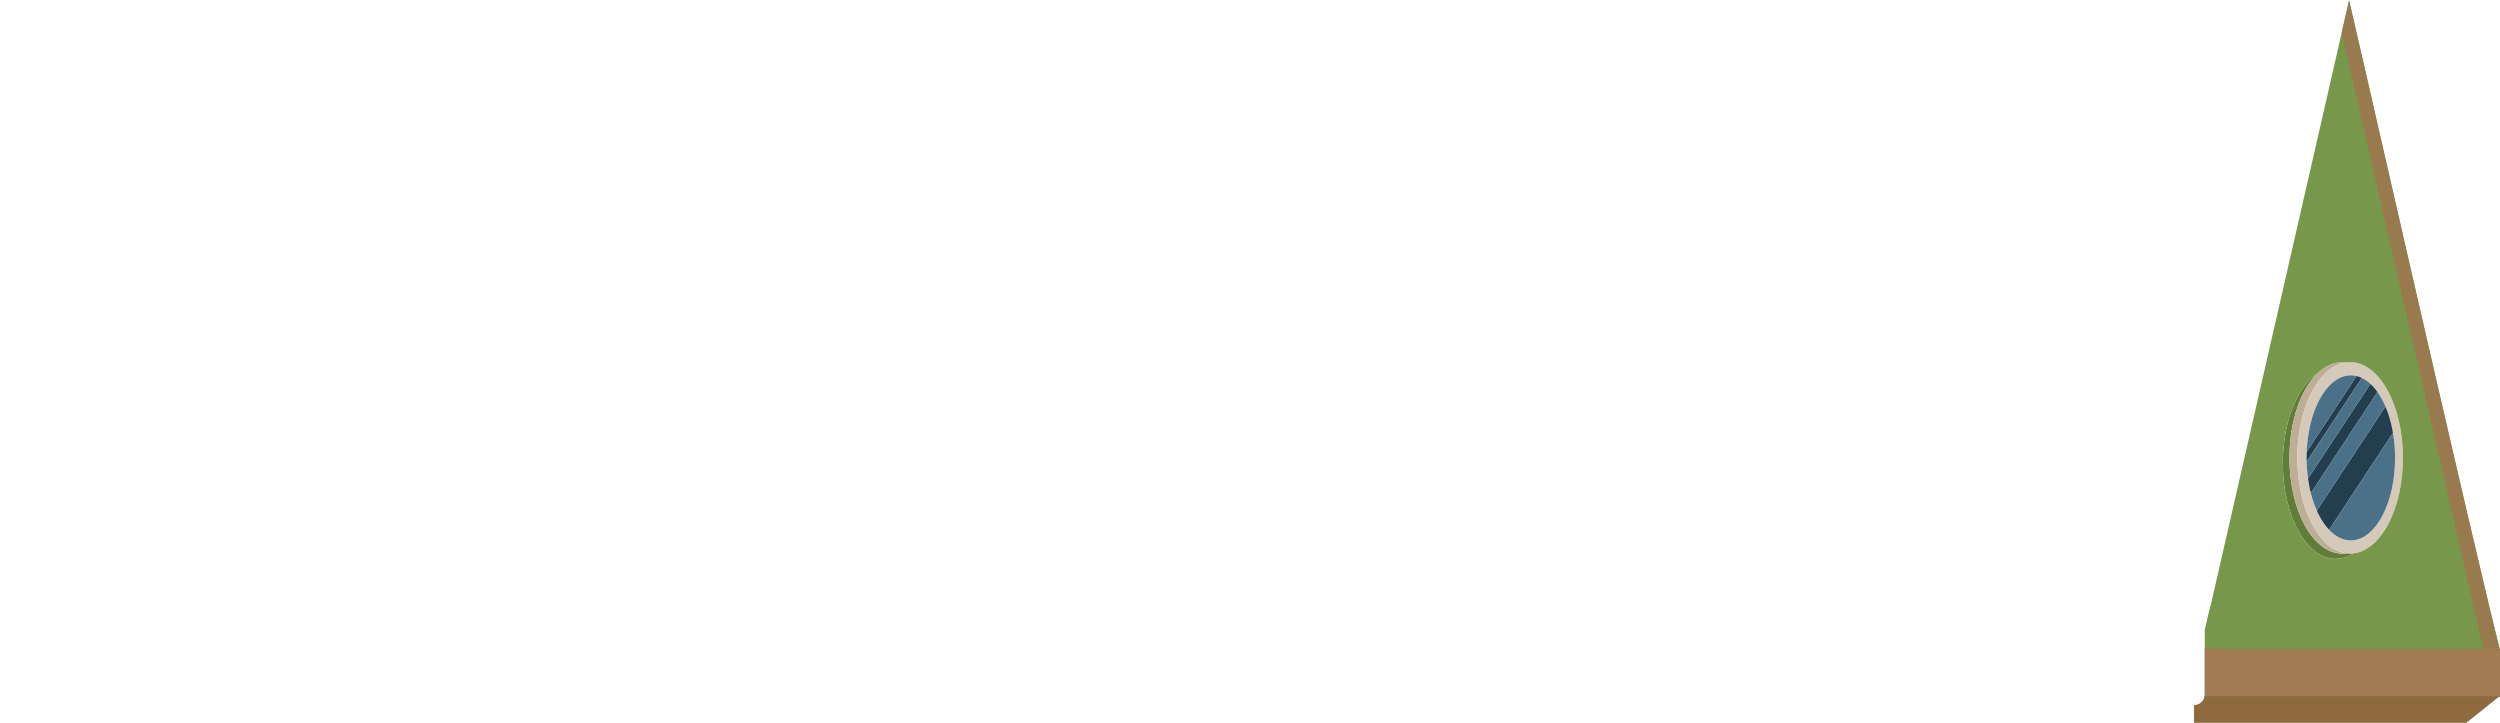
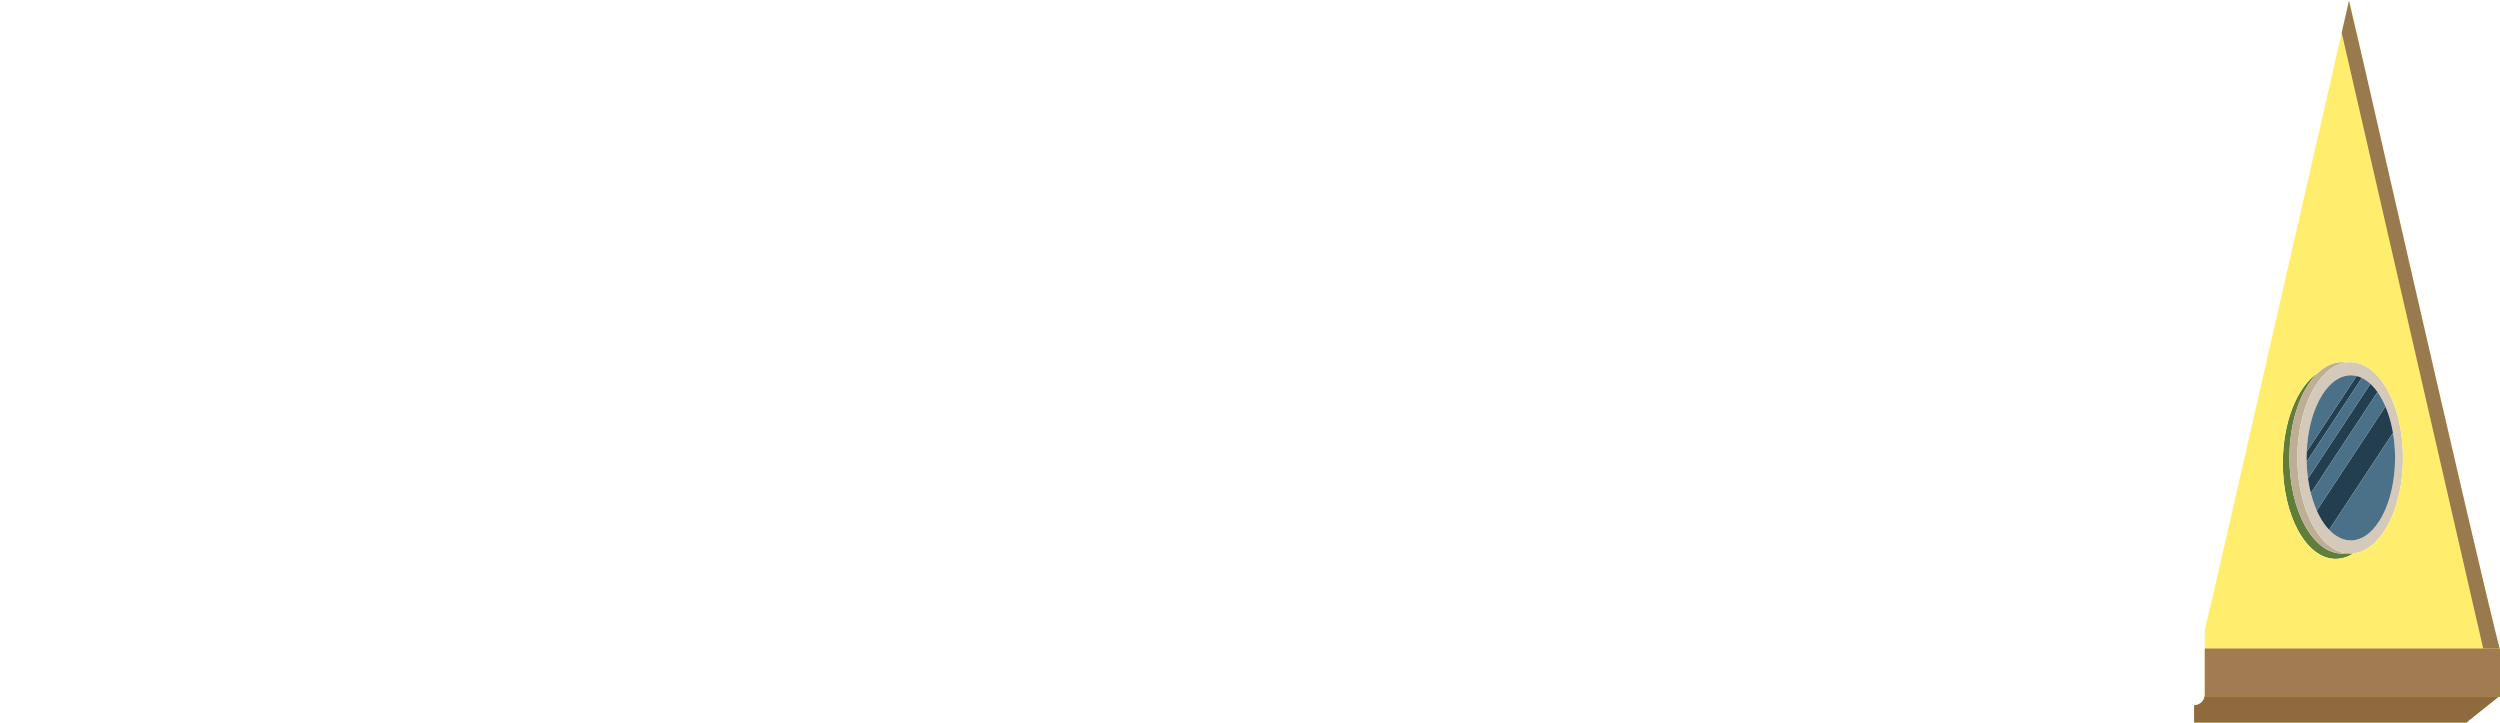
<svg xmlns="http://www.w3.org/2000/svg" viewBox="0 0 1893.288 547.248" style="width: 41%">
  <g class="window">
    <path d="M3601.405,1443.296c-15.399,10.085-26.404,36.816-26.404,68.205h0c0,40.04,17.908,72.5,39.999,72.5a24.521,24.521,0,0,0,13.325-4.12,50.933,50.933,0,0,0-8.323.12c-22.092,0-40.001-32.46-40.001-72.5h0c0-27.874,8.678-52.071,21.405-64.205" transform="translate(-1846.182 -1160.752)" style="fill:#607d39" />
    <path d="M3620.001,1435.001c-6.714,0-13.042,2.998-18.596,8.295h0c-12.727,12.134-21.405,36.331-21.405,64.205h0c0,40.04,17.909,72.5,40.001,72.5a22.611,22.611,0,0,0,2.999-.201c-20.692-2.779-37-34.088-37-72.299h0c0-38.214,16.308-69.52,37-72.298a22.449,22.449,0,0,0-2.999-.202" transform="translate(-1846.182 -1160.752)" style="fill:#bfae96" />
    <path d="M3624.35,1445.127l.099-.011.01-.001.089-.01.013-.001.086-.009.023-.003.077-.007.1-.01.012-.001.087-.008.018-.002.081-.006.025-.003.074-.005.032-.003.069-.005.039-.002.066-.005.038-.001.064-.003.042-.004.062-.003.045-.002.057-.003.055-.002.045-.003.062-.002.045-.002.06-.002.044-.001.058-.002.05-.001.054-.001.051-.001.058-.001.046-.001h.082l.022-.001H3626.5a19.205,19.205,0,0,1,8.338,1.951h0l.002-.003c.11.054.219.109.329.164h0a24.914,24.914,0,0,1,3.736,2.312h0q.588.437,1.15.904h0c4.304,3.557,8.133,8.759,11.255,15.176h0q.194.394.38.792h0c4.247,9.03,7.123,20.365,8.014,32.867h0q.293,4.028.296,8.074v.261h0v.002h0c0,33.775-14.363,61.294-32.314,62.46-.281.019-.565.031-.849.036-.113.002-.224.003-.338.003h-.127l-.036-.001-.095-.001h-.036l-.111-.002-.016-.001c-.092-.002-.184-.005-.275-.008h-.003c-11.933-.456-22.332-12.548-28.07-30.444q-.548-1.705-1.024-3.433a100.327,100.327,0,0,1-2.643-12.924l-.003.005q-.197-1.425-.354-2.855a115.402,115.402,0,0,1-.707-12.835h0c0-32.989,13.695-60.004,31.057-62.336l.001-0c.065-.009.129-.017.194-.025l.011-.001.086-.01m1.65-10.126a22.488,22.488,0,0,0-3.0.202h0c-20.692,2.778-37,34.085-37,72.298h0c0,38.212,16.308,69.52,37,72.299a22.512,22.512,0,0,0,5.324.08c21.009-2.184,37.675-33.755,37.675-72.379h0c0-40.042-17.909-72.5-39.999-72.5" transform="translate(-1846.182 -1160.752)" style="fill:#d5caba" />
    <path d="M3626.241,1569.997l.095.001-.095-.001m.597-.001c-.113.002-.224.003-.338.003h0c.114,0,.225-.001.338-.003m-.744-.001.111.002-.111-.002m-.291-.009c.091.003.183.006.275.008-.092-.002-.184-.005-.275-.008m34.197-62.488h0c0,33.779-14.365,61.296-32.314,62.462,17.951-1.166,32.314-28.685,32.314-62.46h0v-.002m-8.311-41.202q.529,1.126,1.008,2.273h0l-51.959,78.879a81.259,81.259,0,0,1-3.009-7.907c5.738,17.896,16.137,29.988,28.07,30.444-5.707-.219-11.061-3.117-15.73-8.027h0l48.359-73.409q.889,5.277,1.275,10.614c-.892-12.502-3.768-23.837-8.014-32.867m-11.635-15.968q.649.541,1.265,1.121h0l-47.257,71.736a100.327,100.327,0,0,0,2.643,12.924c-.17-.618-.332-1.235-.486-1.859h0l50.469-76.619a58.904,58.904,0,0,1,4.621,7.873c-3.122-6.417-6.951-11.619-11.255-15.176m-4.886-3.216a26.337,26.337,0,0,1,3.736,2.312,24.914,24.914,0,0,0-3.736-2.312m-10.916-1.974c-.065.008-.129.016-.194.025.065-.009.129-.017.194-.025m.097-.012-.086.01.086-.01m2.15-.127a18.557,18.557,0,0,1,4.349.539h0l-37.75,57.32h0c1.221-30.844,14.423-55.471,30.958-57.695-17.363,2.333-31.057,29.348-31.057,62.336h0a115.402,115.402,0,0,0,.707,12.835q-.551-4.946-.667-9.926h0l41.798-63.457a19.205,19.205,0,0,0-8.338-1.951" transform="translate(-1846.182 -1160.752)" style="fill:#223e4f" />
    <path d="M3658.43,1488.55l-48.359,73.409h0c4.669,4.91,10.023,7.808,15.73,8.027h.003c.091.003.183.006.275.008l.016.001.111.002h.036l.095.001.036.001H3626.5c.114,0,.225-.001.338-.003.284-.005.569-.017.849-.036,17.949-1.166,32.314-28.683,32.314-62.462h0v-.261q-.003-4.043-.296-8.074h0q-.385-5.333-1.275-10.614m-11.74-30.918-50.469,76.619h0c.154.623.316,1.24.486,1.859q.475,1.727,1.024,3.433a81.259,81.259,0,0,0,3.009,7.907l51.959-78.879q-.48-1.148-1.008-2.273h0q-.187-.398-.38-.792h0a58.904,58.904,0,0,0-4.621-7.873m-11.849-10.683-.002.003-41.798,63.457h0q.116,4.975.667,9.926.159,1.429.354,2.855l.003-.005,47.257-71.736q-.616-.581-1.265-1.121h0q-.563-.465-1.15-.904h0a26.337,26.337,0,0,0-3.736-2.312h0c-.11-.055-.219-.11-.329-.164m-8.34-1.948h-.108l-.022.001h-.082l-.046.001-.058.001-.051.001-.054.001-.05.001-.058.002-.044.001-.06.002-.045.002-.062.002-.045.003-.055.002-.057.003-.045.002-.062.003-.042.004-.064.003-.038.001-.066.005-.039.002-.069.005-.032.003-.074.005-.025.003-.081.006-.018.002-.087.008-.012.001-.1.01-.077.007-.023.003-.086.009-.013.001-.089.01-.01.001-.099.011-.086.01-.011.001c-.065.008-.129.016-.194.025l-.001 0c-16.534,2.223-29.737,26.85-30.958,57.695h0l37.75-57.32a18.557,18.557,0,0,0-4.349-.539h0" transform="translate(-1846.182 -1160.752)" style="fill:#4a7188" />
    <polyline points="0.052 491.961 0 492.026 0 492.111 0.052 491.961" style="fill:#b8ccad" />
-     <path d="M3739.46,1652.989l-.007-.026c-.061-.237-.125-.481-.19-.728-.031-.119-.062-.236-.094-.356-1.858-7.185-4.597-18.355-8.017-32.595-18.157-75.603-55.393-237.603-80.508-347.341-5.257-22.961-9.985-43.648-13.894-60.763-.038-.165-.075-.331-.114-.496-4.746-20.787-8.272-36.259-10.063-44.123-.847-3.716-1.307-5.733-1.324-5.809-.005.025-.053.253-.149.668l-.001.004c-.495,2.157-2.17,9.482-4.772,20.845q-.361,1.579-.746,3.261c-17.417,76.136-70.421,307.846-94.635,413.697q-1.511,6.601-2.865,12.524c-1,4.739-2.041,8.949-3.142,12.659l-.012.045-3.058,13.333v48.981a8.289,8.289,0,0,1-.092,1.23,8.045,8.045,0,0,1-7.948,6.81h-.019v13.19h206.189l23.748-18.999.511-.41h1.21v-35.603ZM3601.405,1443.296c5.554-5.296,11.883-8.295,18.596-8.295a22.425,22.425,0,0,0,6,0c22.091,0,39.999,32.458,39.999,72.5,0,38.625-16.666,70.196-37.675,72.379a24.521,24.521,0,0,1-13.325,4.12c-22.091,0-39.999-32.46-39.999-72.5C3575,1480.112,3586.005,1453.381,3601.405,1443.296Z" transform="translate(-1846.182 -1160.752)" style="fill:#77984b" />
+     <path d="M3739.46,1652.989l-.007-.026c-.061-.237-.125-.481-.19-.728-.031-.119-.062-.236-.094-.356-1.858-7.185-4.597-18.355-8.017-32.595-18.157-75.603-55.393-237.603-80.508-347.341-5.257-22.961-9.985-43.648-13.894-60.763-.038-.165-.075-.331-.114-.496-4.746-20.787-8.272-36.259-10.063-44.123-.847-3.716-1.307-5.733-1.324-5.809-.005.025-.053.253-.149.668l-.001.004c-.495,2.157-2.17,9.482-4.772,20.845q-.361,1.579-.746,3.261c-17.417,76.136-70.421,307.846-94.635,413.697q-1.511,6.601-2.865,12.524c-1,4.739-2.041,8.949-3.142,12.659l-.012.045-3.058,13.333v48.981a8.289,8.289,0,0,1-.092,1.23,8.045,8.045,0,0,1-7.948,6.81h-.019v13.19h206.189l23.748-18.999.511-.41h1.21v-35.603ZM3601.405,1443.296c5.554-5.296,11.883-8.295,18.596-8.295a22.425,22.425,0,0,0,6,0c22.091,0,39.999,32.458,39.999,72.5,0,38.625-16.666,70.196-37.675,72.379a24.521,24.521,0,0,1-13.325,4.12c-22.091,0-39.999-32.46-39.999-72.5C3575,1480.112,3586.005,1453.381,3601.405,1443.296Z" transform="translate(-1846.182 -1160.752)" style="fill:#ffee6d" />
    <path d="M3625.099,1161.424c-.495,2.157-2.17,9.482-4.772,20.845q-.361,1.579-.746,3.261l107.162,466.351h12.427c-1.858-7.185-4.597-18.355-8.017-32.595-18.157-75.603-55.393-237.603-80.508-347.341-5.257-22.961-9.985-43.648-13.894-60.763-.038-.165-.075-.331-.114-.496h0l-11.538-49.261" transform="translate(-1846.182 -1160.752)" style="fill:#99794e" />
    <path d="M3739.17,1651.88H3515.87v34.889h0a8.289,8.289,0,0,1-.092,1.23H3739l-.741.592h1.21v-35.603l-.009.001-.007-.026c-.061-.237-.125-.481-.19-.728-.031-.119-.062-.236-.094-.356" transform="translate(-1846.182 -1160.752)" style="fill:#a17c53" />
    <path d="M3739,1687.999H3515.778a8.045,8.045,0,0,1-7.948,6.81h-.019v13.19h206.189l23.748-18.999.511-.41.741-.592" transform="translate(-1846.182 -1160.752)" style="fill:#906a3f" />
  </g>
  <path class="outline" d="M3730.303,1654.715H3513.034v-17.247l3.184-13.861c1.082-3.643,2.092-7.713,3.089-12.443l100.269-438.318Zm-211.599-5.67h204.479l-103.597-450.831-94.743,414.166c-1.011,4.797-2.05,8.985-3.165,12.754l-2.975,12.976Zm96.296-62.21c-11.764,0-22.69-8.062-30.767-22.7-7.782-14.106-12.068-32.799-12.068-52.635,0-31.23,11.03-59.482,27.47-70.433,7.046-6.635,15.223-9.686,23.365-8.723a25.569,25.569,0,0,1,3-.179c11.764,0,22.689,8.062,30.767,22.7,7.783,14.105,12.069,32.798,12.069,52.635,0,19.079-4.007,37.251-11.283,51.168-7.344,14.048-17.359,22.525-28.265,23.952A27.096,27.096,0,0,1,3615,1586.835Zm5.001-148.999c-5.814,0-11.413,2.527-16.641,7.512l-.403.319c-15.026,9.841-25.122,36.297-25.122,65.833,0,38.414,16.672,69.665,37.165,69.665a21.713,21.713,0,0,0,11.796-3.673l.566-.362.669-.069c9.212-.958,17.912-8.422,24.498-21.019,6.859-13.121,10.637-30.359,10.637-48.541,0-38.414-16.673-69.665-37.166-69.665a19.735,19.735,0,0,0-2.623.176l-.377.051-.377-.051A19.71,19.71,0,0,0,3620.001,1437.836Z" transform="translate(-1846.182 -1160.752)" style="fill: transparent" />
</svg>
